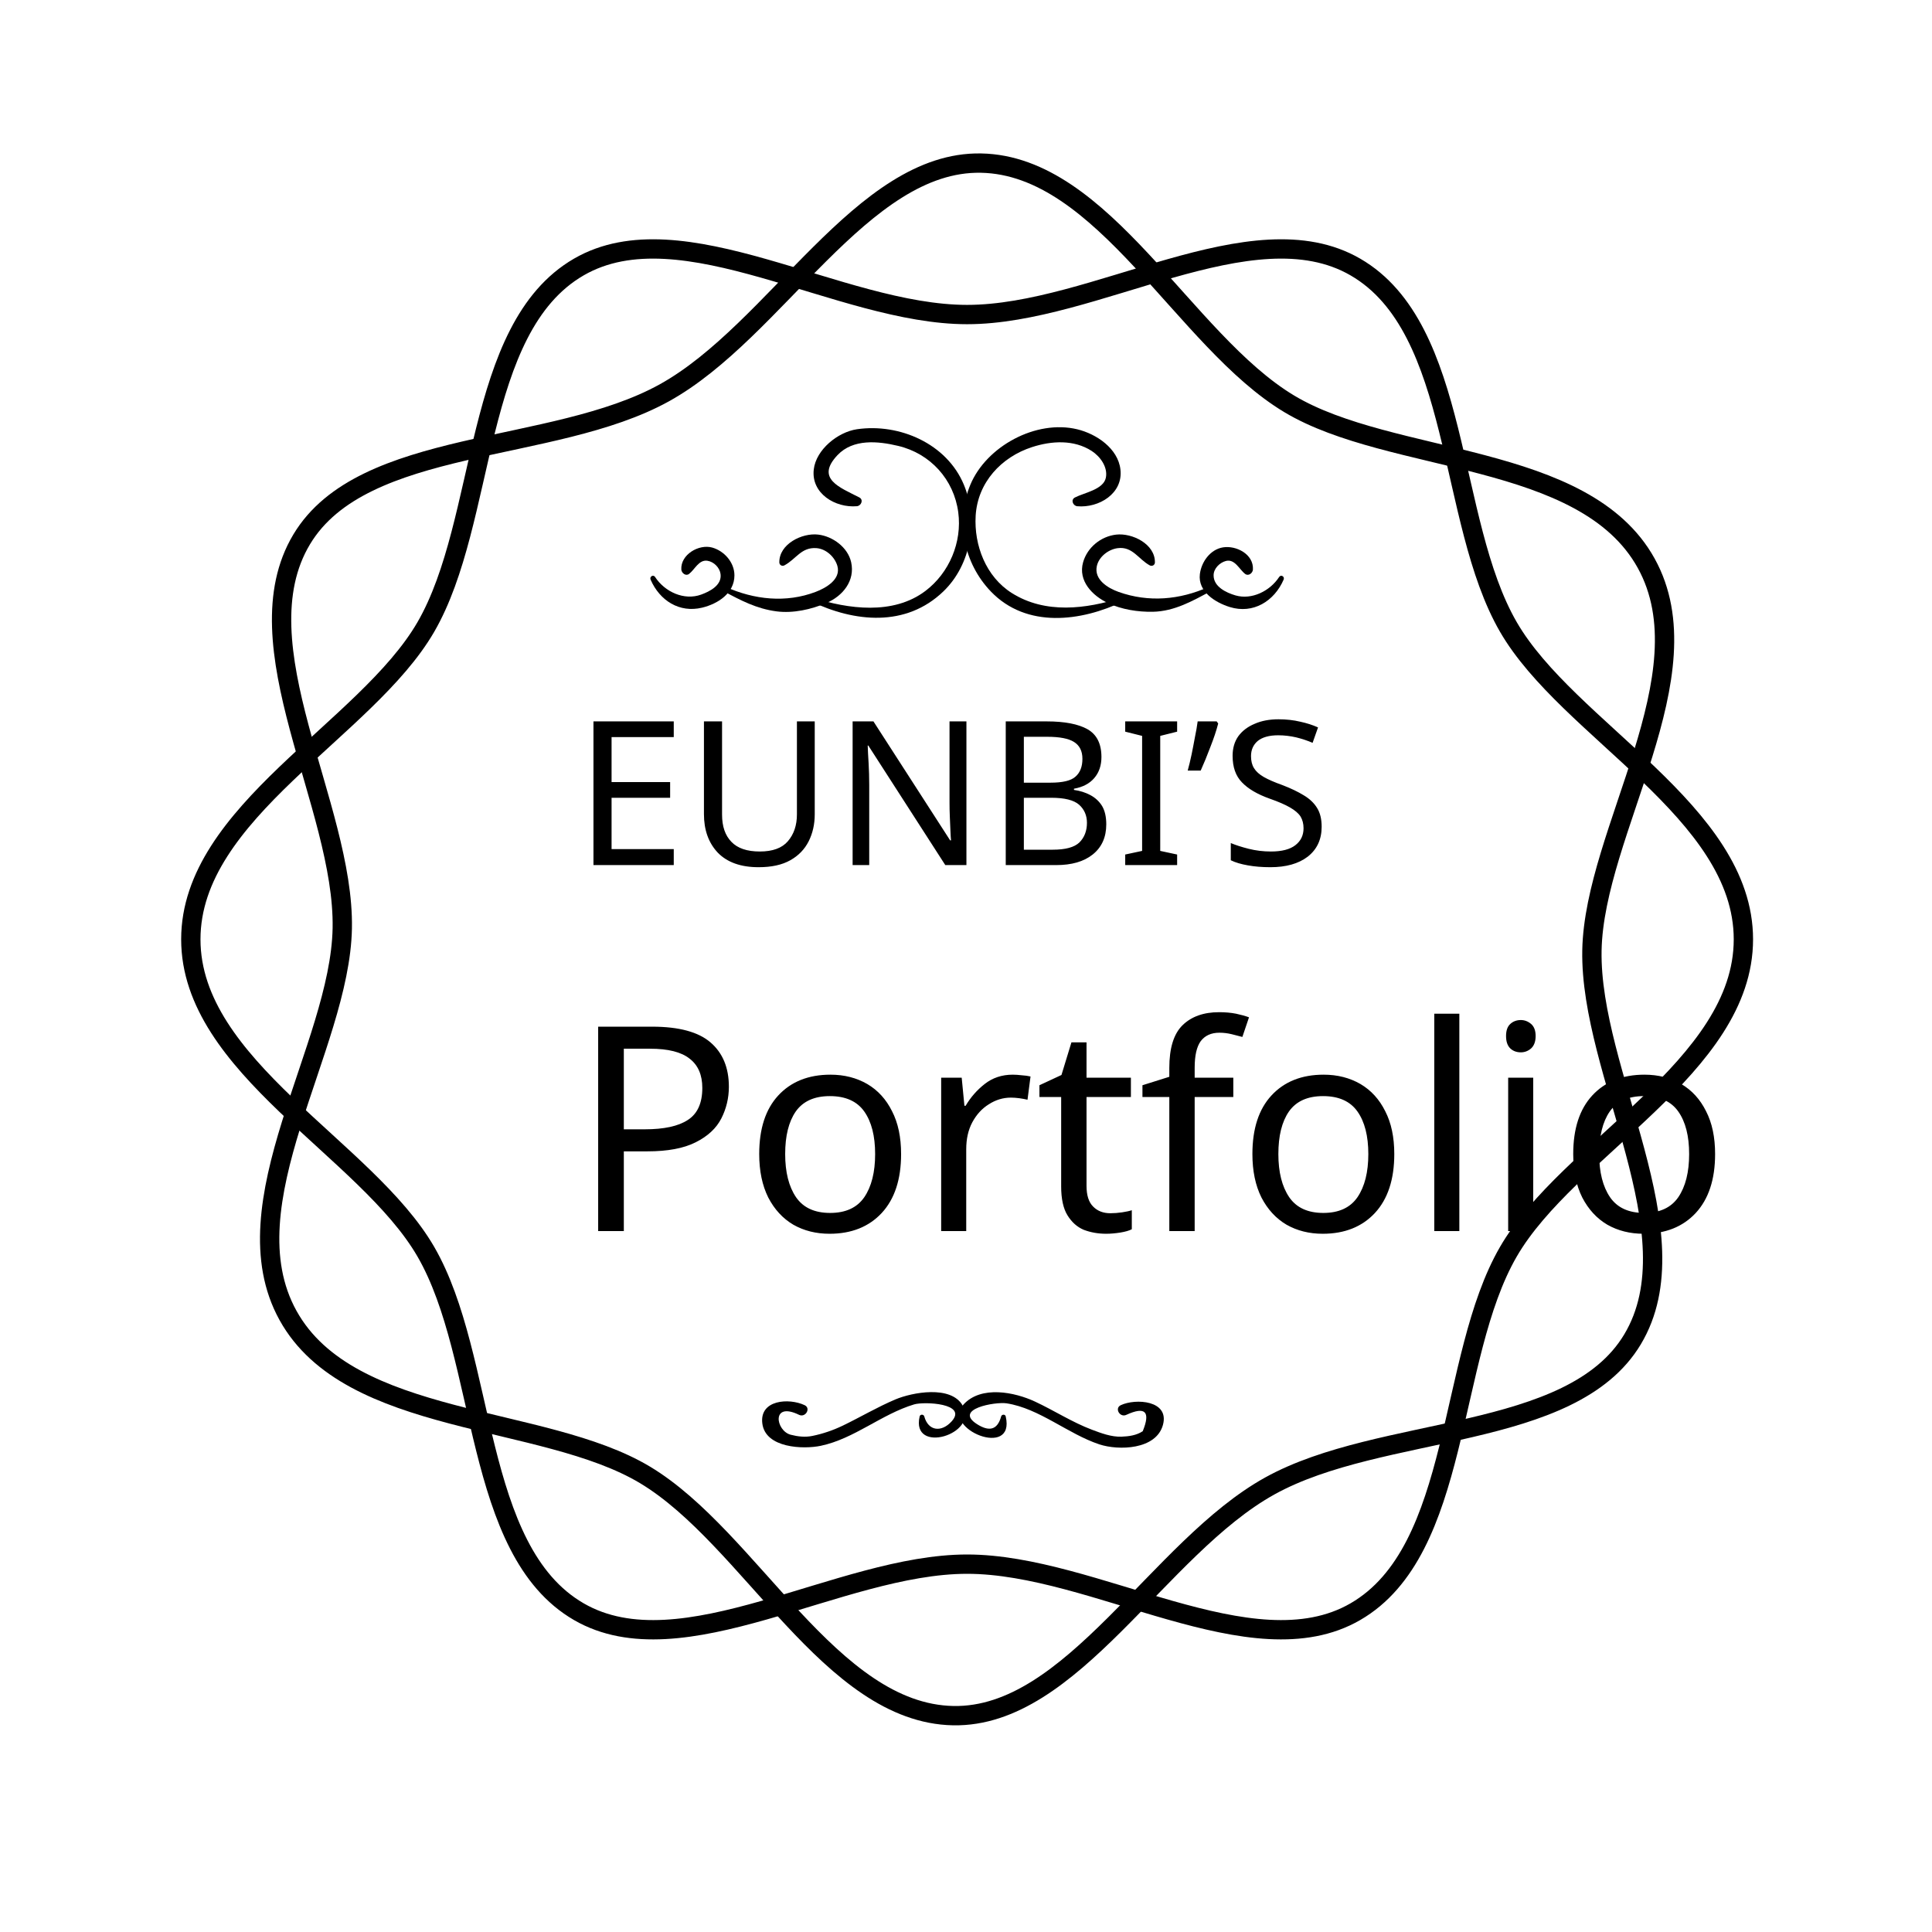
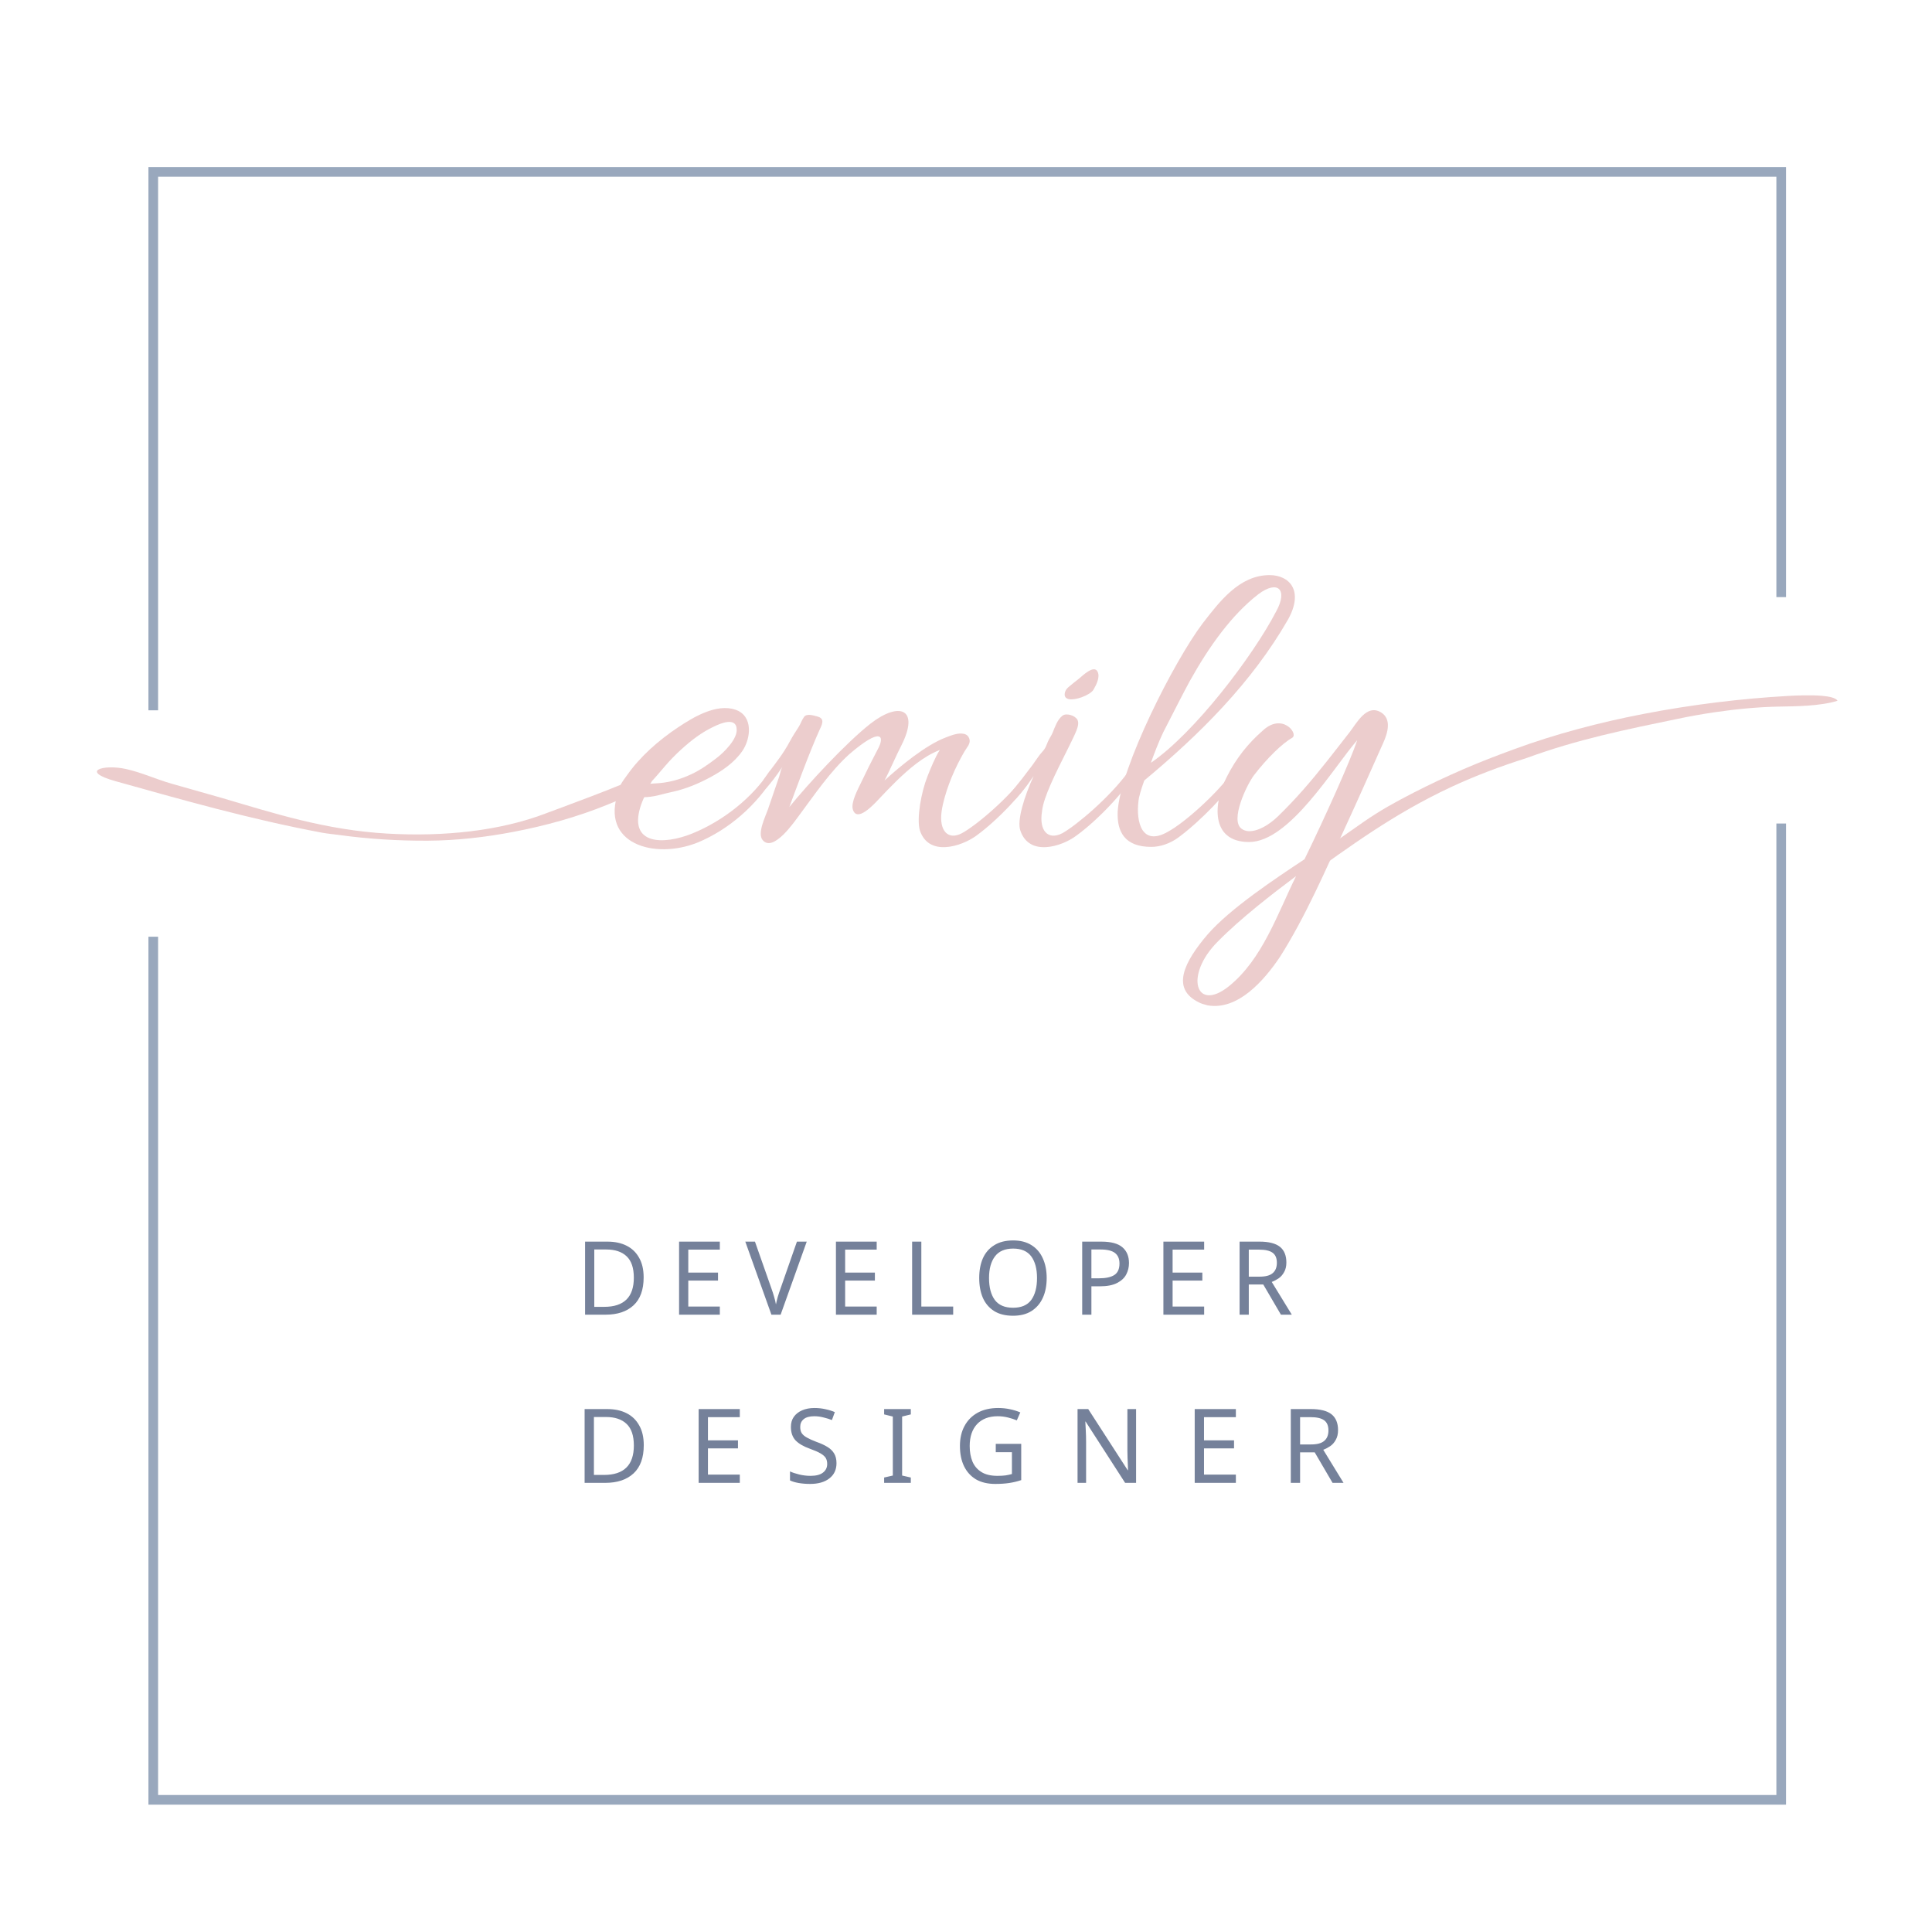
- <svg xmlns="http://www.w3.org/2000/svg" version="1.1" id="레이어_1" x="0px" y="0px" width="100px" height="100px" viewBox="0 0 100 100" enable-background="new 0 0 100 100" xml:space="preserve">
+ <svg xmlns="http://www.w3.org/2000/svg" version="1.1" id="레이어_1" x="0px" y="0px" width="200px" height="200px" viewBox="0 0 200 200" enable-background="new 0 0 200 200" xml:space="preserve">
  <g>
-     <text transform="matrix(1 0 0 1 29.5234 63.7188)" font-family="'Allura-Regular'" font-size="14.814">Portfolio</text>
+     <path fill="#ECCDCD" d="M64.392,80.986c-0.164,0.268-0.288,0.553-0.282,0.85c0.004,0.159-0.055,0.244,0.18,0.277   c0.212,0.029,0.562-0.268,0.714-0.407c0.19-0.172,0.126-0.111,0.351-0.063c0.336,0.072,1.629-0.294,1.853-0.417   c0.17-0.092,0.216-0.314,0.345-0.441c0.177-0.168,0.984-1.123,1.245-1.427c0.525-0.618,1.096-1.202,1.696-1.751   c1.024-0.935,2.159-1.819,3.43-2.401c0.643-0.32,2.29-1.009,2.335,0.276c0.092,1.007-1.282,2.382-2.062,2.978   c-0.861,0.656-1.648,1.228-2.647,1.695c-1.196,0.562-2.439,0.899-3.771,0.944c0,0-0.565,0.019-0.793,0.115   c-0.38,0.156-1.722,0.125-1.378,0.884c0.332,0.735,2.214,0.325,2.749,0.176c0.479-0.135,0.972-0.232,1.455-0.347   c1.277-0.302,2.53-0.827,3.685-1.447c1.262-0.677,2.541-1.548,3.361-2.755c0.872-1.282,1.145-3.618-0.735-4.261   c-1.977-0.658-4.355,0.78-5.925,1.827c-2.006,1.336-3.942,3.025-5.325,5.013C64.725,80.515,64.542,80.743,64.392,80.986z" />
+     <path fill="#ECCDCD" d="M80.112,79.79c-0.091-0.092-0.321-0.092-0.505,0.137c-1.648,2.521-4.582,4.995-7.973,6.369   c-2.976,1.191-6.503,1.145-5.361-2.704c0.13-0.431,0.312-0.868,0.528-1.307c-0.108-0.02-0.219-0.031-0.316-0.066   c-0.421-0.147-0.641-0.323-1.116-0.333c-0.458-0.008-0.904,0.091-1.358,0.102c-1.91,5.334,3.701,7.042,8.22,5.227   c3.206-1.331,6.094-3.85,7.928-6.873C80.341,80.109,80.341,79.881,80.112,79.79z" />
+     <path fill="#ECCDCD" d="M79.191,81.714c-0.46,0.504-0.46-0.55-0.045-1.145c0.665-0.966,1.426-1.865,2.055-2.857   c0.217-0.34,0.418-0.69,0.611-1.046c0.264-0.493,0.584-0.97,0.881-1.442c0.183-0.285,0.299-0.667,0.533-0.997   c0.271-0.385,0.92-0.178,1.327-0.076c0.733,0.186,0.686,0.597,0.321,1.331c-1.146,2.519-2.611,6.597-3.163,8.064   c1.925-2.383,5.91-6.69,8.434-8.66c2.977-2.292,5.083-1.512,3.16,2.292c-0.459,0.87-1.331,2.884-1.741,3.618   c1.602-1.464,4.263-3.666,6.32-4.445c0.551-0.207,1.27-0.514,1.874-0.39c0.32,0.067,0.513,0.246,0.601,0.56   c0.134,0.475-0.297,0.884-0.521,1.276c-0.979,1.687-1.783,3.552-2.225,5.453c-0.057,0.248-0.106,0.5-0.139,0.753   c-0.273,1.97,0.644,3.024,2.109,2.247c1.51-0.826,4.948-3.712,6.827-6.37c0.229-0.32,0.825-0.047,0.595,0.366   c-0.87,1.604-3.668,4.629-5.957,6.277c-1.512,1.101-4.903,2.199-5.82-0.55c-0.365-1.237,0.141-3.984,0.779-5.591   c0.323-0.823,0.827-2.061,1.285-2.749c-1.741,0.684-3.218,1.979-4.542,3.265c-0.602,0.586-1.183,1.196-1.756,1.808   c-0.521,0.551-2.297,2.504-2.71,1.077c-0.207-0.724,0.518-2.067,0.827-2.713c0.548-1.156,1.122-2.303,1.718-3.437   c0.828-1.466,0.416-2.429-2.928,0.459c-1.982,1.805-3.529,4.107-5.122,6.245c-0.519,0.698-2.738,3.969-3.838,2.616   c-0.568-0.701,0.309-2.451,0.551-3.151c0.259-0.743,0.515-1.491,0.766-2.237c0.13-0.382,0.264-0.763,0.394-1.145   c0.11-0.331,0.184-0.801,0.372-1.09C80.428,80.247,79.74,81.164,79.191,81.714z" />
+     <path fill="#ECCDCD" d="M108.49,76.749c0.137-0.315,0.354-0.596,0.483-0.916c0.242-0.592,0.484-1.33,1.009-1.742   c0.401-0.312,1.324-0.026,1.557,0.429c0.273,0.551-0.232,1.42-0.919,2.841c-1.376,2.749-2.613,5.178-2.752,6.644   c-0.321,1.97,0.6,3.024,2.111,2.247c1.463-0.826,4.901-3.712,6.83-6.37c0.225-0.32,0.776-0.047,0.543,0.366   c-0.868,1.604-3.664,4.629-5.955,6.277c-1.465,1.101-4.855,2.199-5.773-0.55c-0.365-1.053,0.413-3.527,1.375-5.634   c-0.417,0.501-0.827,1.189-1.785,2.289c-0.461,0.504-0.917-0.091-0.506-0.639c0.751-0.925,1.485-1.862,2.193-2.819   c0.319-0.434,0.637-0.961,1.001-1.353c0.275-0.292,0.364-0.502,0.509-0.884C108.437,76.872,108.411,76.935,108.49,76.749z" />
+     <path fill="#ECCDCD" d="M111.976,72.18c-0.911,0.33-1.936,0.371-1.737-0.484c0.057-0.241,0.194-0.414,0.378-0.573   c0.34-0.292,0.694-0.57,1.051-0.847c0.333-0.264,1.572-1.513,1.951-0.747c0.287,0.57-0.137,1.379-0.425,1.87   C113.036,71.674,112.527,71.981,111.976,72.18z" />
+     <path fill="#ECCDCD" d="M117.857,82.906c-0.276,2.244,0.367,4.719,3.024,3.207c1.79-0.963,5.177-4.033,6.738-6.231   c0.228-0.32,0.776-0.047,0.5,0.459c-0.912,1.602-3.801,4.625-6.092,6.323c-0.917,0.687-1.971,1.006-2.842,1.006   c-2.749,0-3.574-1.557-3.482-3.666c0.275-4.583,5.82-15.534,8.797-19.475c1.74-2.245,3.804-4.994,6.919-4.994   c2.064,0,3.575,1.604,1.927,4.582c-3.76,6.553-9.167,11.916-14.892,16.679C118.13,81.714,117.902,82.447,117.857,82.906z    M119.14,78.964c4.488-3.069,10.542-10.998,12.969-15.671c1.237-2.245,0.184-3.298-1.836-1.786   c-2.791,2.154-5.129,5.452-7.098,8.981c-0.504,0.915-1.702,3.251-2.753,5.313C119.919,76.857,119.505,77.956,119.14,78.964z" />
+     <path fill="#ECCDCD" d="M132.517,99.035c-1.693,2.521-4.397,5.589-7.514,5.037c-0.323-0.09-0.688-0.181-0.917-0.318   c-2.886-1.419-1.51-4.17,0.917-7.011c2.294-2.657,7.057-5.82,10.038-7.791c2.104-4.307,4.765-10.217,5.453-12.324   c-2.473,2.841-7.01,10.537-11.186,10.537c-4.077,0-3.665-4.122-2.338-6.689c1.01-2.016,2.246-3.527,3.713-4.811   c2.018-1.925,3.714,0.229,3.12,0.687c-1.054,0.597-2.615,2.108-3.989,3.896c-0.735,0.963-2.518,4.674-1.284,5.544   c0.829,0.643,2.43,0,3.759-1.282c1.821-1.758,3.459-3.668,5.027-5.65c0.795-1.001,1.577-2.015,2.363-3.02   c0.755-0.962,1.775-2.977,3.255-2.111c1.172,0.691,0.713,2.162,0.255,3.18c-0.7,1.56-1.389,3.123-2.091,4.682   c-0.598,1.334-1.198,2.666-1.813,3.994C137.206,90.105,135.188,94.808,132.517,99.035z M126.058,97.477   c-3.482,3.482-2.295,7.375,1.146,4.627c3.479-2.796,5.041-7.515,6.965-11.41C131.783,92.482,128.439,95.049,126.058,97.477z" />
+     <path fill="#ECCDCD" d="M65.912,80.461c-0.261,0.388-9.157,3.646-9.157,3.646c-0.062,0.026-0.126,0.049-0.193,0.075   c-4.791,1.84-10.586,2.443-16.434,2.113c-6.416-0.361-11.792-2.113-17.097-3.673c-1.746-0.499-3.497-0.993-5.245-1.489   c-1.611-0.457-3.133-1.174-4.779-1.533c-2.286-0.498-4.814,0.216-1.035,1.272c6.912,1.93,13.88,3.926,21.357,5.326   c0.614,0.114,1.208,0.159,1.831,0.246c2.937,0.406,6.051,0.602,9.144,0.584c2.97-0.018,5.939-0.358,8.855-0.915   c3.319-0.634,6.605-1.543,9.737-2.819c1.301-0.531,2.679-1.095,3.855-1.871C68.319,80.392,66.12,80.154,65.912,80.461z" />
+     <path fill="#ECCDCD" d="M137.671,87.523c1.168-0.819,2.327-1.636,3.509-2.455c1.688-1.165,3.191-2.004,5.194-3.03   c1.644-0.843,3.355-1.646,5.101-2.404c1.697-0.733,3.416-1.398,5.172-2.041c4.379-1.615,8.954-2.81,13.442-3.679   c5.131-0.995,10.214-1.599,15.066-1.875c0.773-0.041,2.242-0.107,3.412-0.013c0.814,0.069,1.486,0.22,1.653,0.516   c-1.814,0.57-4.401,0.574-6.032,0.604c-2.128,0.038-4.373,0.247-6.654,0.58c-1.289,0.191-2.601,0.421-3.909,0.697   c-5.3,1.097-10.329,2.114-15.593,4.047c-2.679,0.849-5.326,1.844-7.805,3c-6.019,2.81-10.496,6.164-15.234,9.534l-0.451-1.293   C135.584,88.98,136.634,88.252,137.671,87.523z" />
  </g>
+   <text transform="matrix(1.01 0 0 1.01 59.4775 153.5049)" fill="#75819A" font-family="'JosefinSans-SemiBold'" font-size="10.588" letter-spacing="3.96">DESIGNER</text>
+   <text transform="matrix(1 0 0 1 59.5361 136.0962)" fill="#75819A" font-family="'JosefinSans-SemiBold'" font-size="10.588" letter-spacing="2">DEVELOPER</text>
  <g>
-     <g>
-       <g>
-         <g>
-           <path d="M41.97,31.122c2.263,1.089,4.922,1.353,6.858-0.51c1.45-1.394,1.819-3.701,1.061-5.524      c-0.881-2.121-3.332-3.192-5.537-2.87c-0.984,0.145-2.115,1.053-2.232,2.083c-0.142,1.242,1.116,1.998,2.234,1.9      c0.223-0.02,0.356-0.334,0.123-0.455c-1.011-0.52-2.281-0.968-1.129-2.188c0.812-0.857,2.1-0.727,3.139-0.479      c1.673,0.397,2.887,1.743,3.112,3.438c0.206,1.546-0.464,3.137-1.704,4.073c-1.666,1.257-3.994,0.937-5.844,0.341      C41.939,30.896,41.864,31.071,41.97,31.122L41.97,31.122z" />
-         </g>
-       </g>
-       <g>
-         <g>
-           <path d="M37.434,30.591c0.91,0.486,1.727,0.92,2.766,1.054c0.854,0.109,1.784-0.099,2.568-0.431      c0.855-0.361,1.5-1.154,1.288-2.113c-0.171-0.771-0.954-1.343-1.709-1.431c-0.835-0.097-2.026,0.491-2.009,1.443      c0.003,0.135,0.146,0.214,0.263,0.15c0.614-0.33,0.872-0.953,1.665-0.891c0.498,0.039,0.946,0.46,1.078,0.925      c0.193,0.695-0.602,1.141-1.129,1.34c-1.529,0.582-3.184,0.403-4.656-0.261C37.417,30.313,37.291,30.515,37.434,30.591      L37.434,30.591z" />
-         </g>
-       </g>
-       <g>
-         <g>
-           <path d="M33.676,30.004c0.471,1.081,1.486,1.733,2.666,1.448c0.816-0.197,1.674-0.748,1.672-1.676      c-0.002-0.666-0.525-1.258-1.148-1.434c-0.691-0.194-1.645,0.36-1.601,1.136c0.011,0.179,0.227,0.359,0.399,0.229      c0.297-0.224,0.506-0.75,0.952-0.682c0.331,0.05,0.638,0.354,0.68,0.69c0.073,0.578-0.554,0.899-1.007,1.062      c-0.877,0.318-1.875-0.138-2.381-0.911C33.813,29.717,33.607,29.847,33.676,30.004L33.676,30.004z" />
-         </g>
-       </g>
-     </g>
-     <g>
-       <g>
-         <g>
-           <path d="M58.066,30.933c-1.859,0.598-3.967,0.852-5.691-0.235c-1.344-0.845-1.965-2.473-1.875-4.004      c0.103-1.722,1.326-3.036,2.917-3.552c1.016-0.33,2.17-0.395,3.09,0.2c0.443,0.287,0.842,0.838,0.732,1.385      c-0.125,0.615-1.121,0.774-1.6,1.022c-0.234,0.12-0.102,0.434,0.121,0.454c1.117,0.099,2.377-0.658,2.234-1.899      c-0.125-1.097-1.25-1.846-2.232-2.083c-2.139-0.518-4.711,0.884-5.537,2.869c-0.782,1.88-0.343,4.061,1.06,5.524      c1.848,1.926,4.676,1.561,6.857,0.511C58.254,31.071,58.178,30.896,58.066,30.933L58.066,30.933z" />
-         </g>
-       </g>
-       <g>
-         <g>
-           <path d="M62.559,30.378c-1.496,0.672-3.105,0.813-4.658,0.261c-0.564-0.201-1.281-0.641-1.129-1.34      c0.107-0.486,0.6-0.863,1.078-0.926c0.775-0.102,1.074,0.575,1.664,0.892c0.117,0.063,0.262-0.016,0.264-0.151      c0.018-0.953-1.174-1.539-2.008-1.442c-0.791,0.092-1.49,0.661-1.709,1.431c-0.273,0.963,0.486,1.737,1.289,2.113      c0.711,0.333,1.549,0.464,2.328,0.449c1.117-0.024,2.051-0.563,3.006-1.072C62.826,30.515,62.699,30.313,62.559,30.378      L62.559,30.378z" />
-         </g>
-       </g>
-       <g>
-         <g>
-           <path d="M66.207,29.867c-0.475,0.727-1.418,1.195-2.258,0.951c-0.486-0.141-1.137-0.452-1.133-1.042      c0.002-0.348,0.309-0.65,0.627-0.738c0.471-0.13,0.703,0.439,1.008,0.67c0.176,0.129,0.391-0.051,0.4-0.229      c0.045-0.793-0.863-1.255-1.543-1.148c-0.668,0.105-1.125,0.755-1.203,1.385c-0.111,0.911,0.805,1.473,1.545,1.703      c1.209,0.377,2.303-0.297,2.789-1.415C66.51,29.847,66.303,29.717,66.207,29.867L66.207,29.867z" />
-         </g>
-       </g>
-     </g>
-   </g>
-   <line x1="26.523" y1="49.62" x2="74" y2="49.62" />
-   <g>
-     <g>
-       <g>
-         <path d="M47.601,73.314c-0.461,1.997,3.087,0.924,2.223-0.569c-0.611-1.058-2.613-0.677-3.483-0.309     c-0.933,0.395-1.804,0.913-2.714,1.352c-0.504,0.242-1.021,0.42-1.568,0.533c-0.381,0.08-0.762,0.036-1.131-0.059     c-0.777-0.198-1.025-1.74,0.43-1.031c0.334,0.162,0.627-0.34,0.291-0.499c-0.814-0.385-2.348-0.281-2.191,0.948     c0.16,1.278,2.123,1.344,3.026,1.154c1.734-0.364,3.147-1.637,4.833-2.143c0.514-0.154,2.788-0.059,1.939,0.88     c-0.523,0.577-1.206,0.51-1.416-0.258C47.809,73.198,47.63,73.192,47.601,73.314L47.601,73.314z" />
-       </g>
-     </g>
-     <g>
-       <g>
-         <path d="M51.819,73.314c-0.199,0.732-0.647,0.78-1.243,0.403c-1.245-0.788,0.941-1.17,1.524-1.081     c1.698,0.261,3.177,1.586,4.805,2.125c0.99,0.326,2.934,0.281,3.288-1.005c0.352-1.281-1.42-1.385-2.184-1.023     c-0.335,0.159-0.042,0.66,0.292,0.498c0.978-0.449,1.261-0.167,0.846,0.849c-0.324,0.216-0.722,0.268-1.099,0.282     c-0.523,0.02-1.054-0.181-1.534-0.362c-1.018-0.385-1.951-0.991-2.935-1.451c-1.059-0.496-2.797-0.849-3.707,0.147     c-1.143,1.249,2.696,2.838,2.184,0.618C52.03,73.192,51.851,73.198,51.819,73.314L51.819,73.314z" />
-       </g>
-     </g>
-   </g>
-   <g>
-     <text transform="matrix(1 0 0 1 29.7017 44.7769)" font-family="'Bitter-Regular'" font-size="10.425">EUNBI’S</text>
-   </g>
-   <g>
-     <path fill="none" stroke="#000000" stroke-miterlimit="10" d="M85.206,29.152c3.2,5.778-2.691,13.877-2.808,20.039   c-0.119,6.356,5.371,14.685,2.1,20.136c-3.171,5.284-12.992,4.384-18.771,7.585c-5.777,3.2-10.225,12.004-16.386,11.89   c-6.357-0.119-10.504-9.191-15.955-12.462c-5.285-3.171-15.277-2.472-18.477-8.25c-3.201-5.778,2.691-13.878,2.807-20.039   c0.119-6.356-5.371-14.685-2.1-20.135c3.171-5.285,12.993-4.384,18.771-7.584c5.779-3.201,10.226-12.005,16.388-11.89   c6.356,0.118,10.503,9.19,15.956,12.461C72.014,24.072,82.006,23.374,85.206,29.152z" />
-     <path fill="none" stroke="#000000" stroke-miterlimit="10" d="M90.238,48.62c0,6.605-9.08,10.836-12.165,16.17   c-3.185,5.502-2.416,15.447-7.92,18.631c-5.334,3.087-13.491-2.461-20.095-2.461c-6.606,0-14.762,5.548-20.097,2.461   c-5.502-3.184-4.735-13.129-7.918-18.631c-3.087-5.334-12.166-9.564-12.166-16.17c0-6.606,9.079-10.836,12.166-16.169   c3.183-5.503,2.416-15.447,7.918-18.631c5.335-3.086,13.49,2.461,20.097,2.461c6.604,0,14.761-5.547,20.095-2.461   c5.504,3.184,4.735,13.128,7.92,18.631C81.158,37.785,90.238,42.014,90.238,48.62z" />
+     <polyline fill="none" stroke="#99A8BD" stroke-miterlimit="10" points="184.39,61.812 184.39,17.792 15.867,17.792 15.867,73.531     " />
+     <polyline fill="none" stroke="#99A8BD" stroke-miterlimit="10" points="15.867,96.969 15.867,186.318 184.39,186.318 184.39,85.25     " />
  </g>
</svg>
